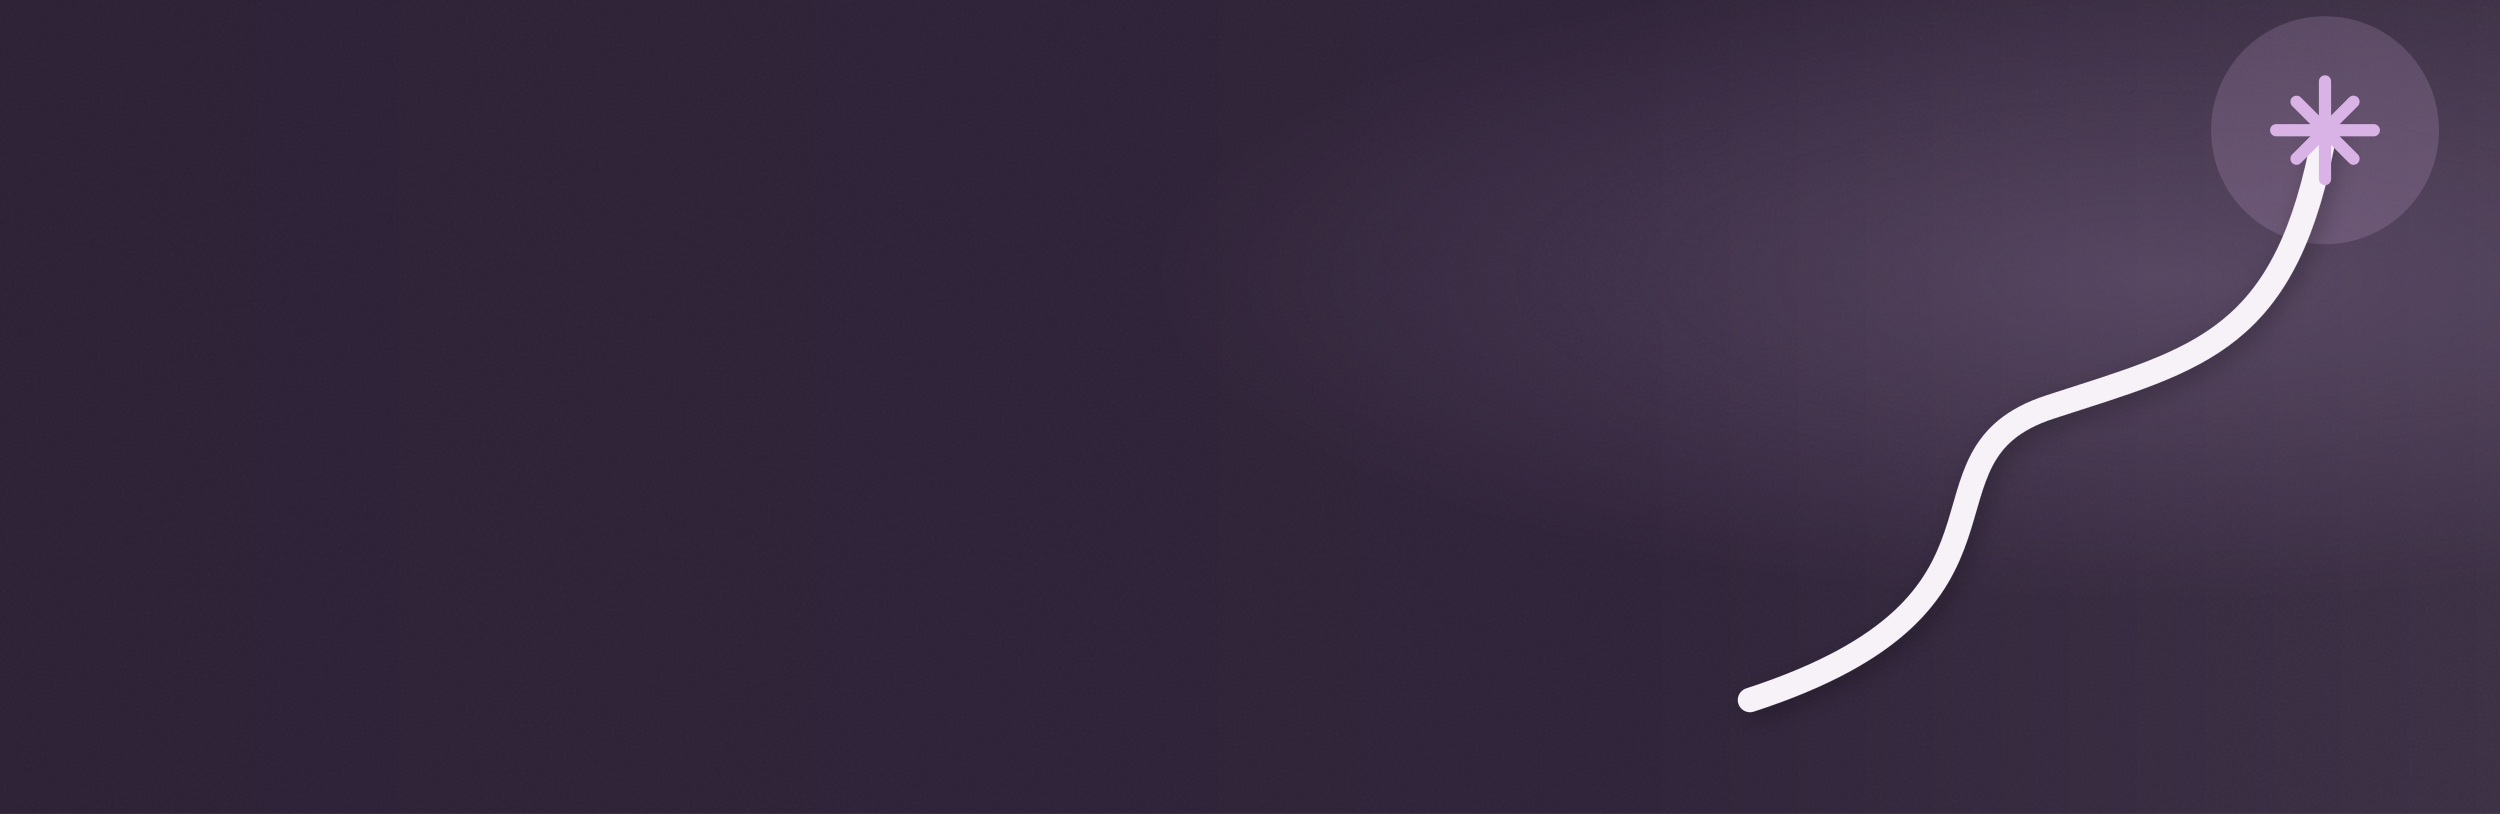
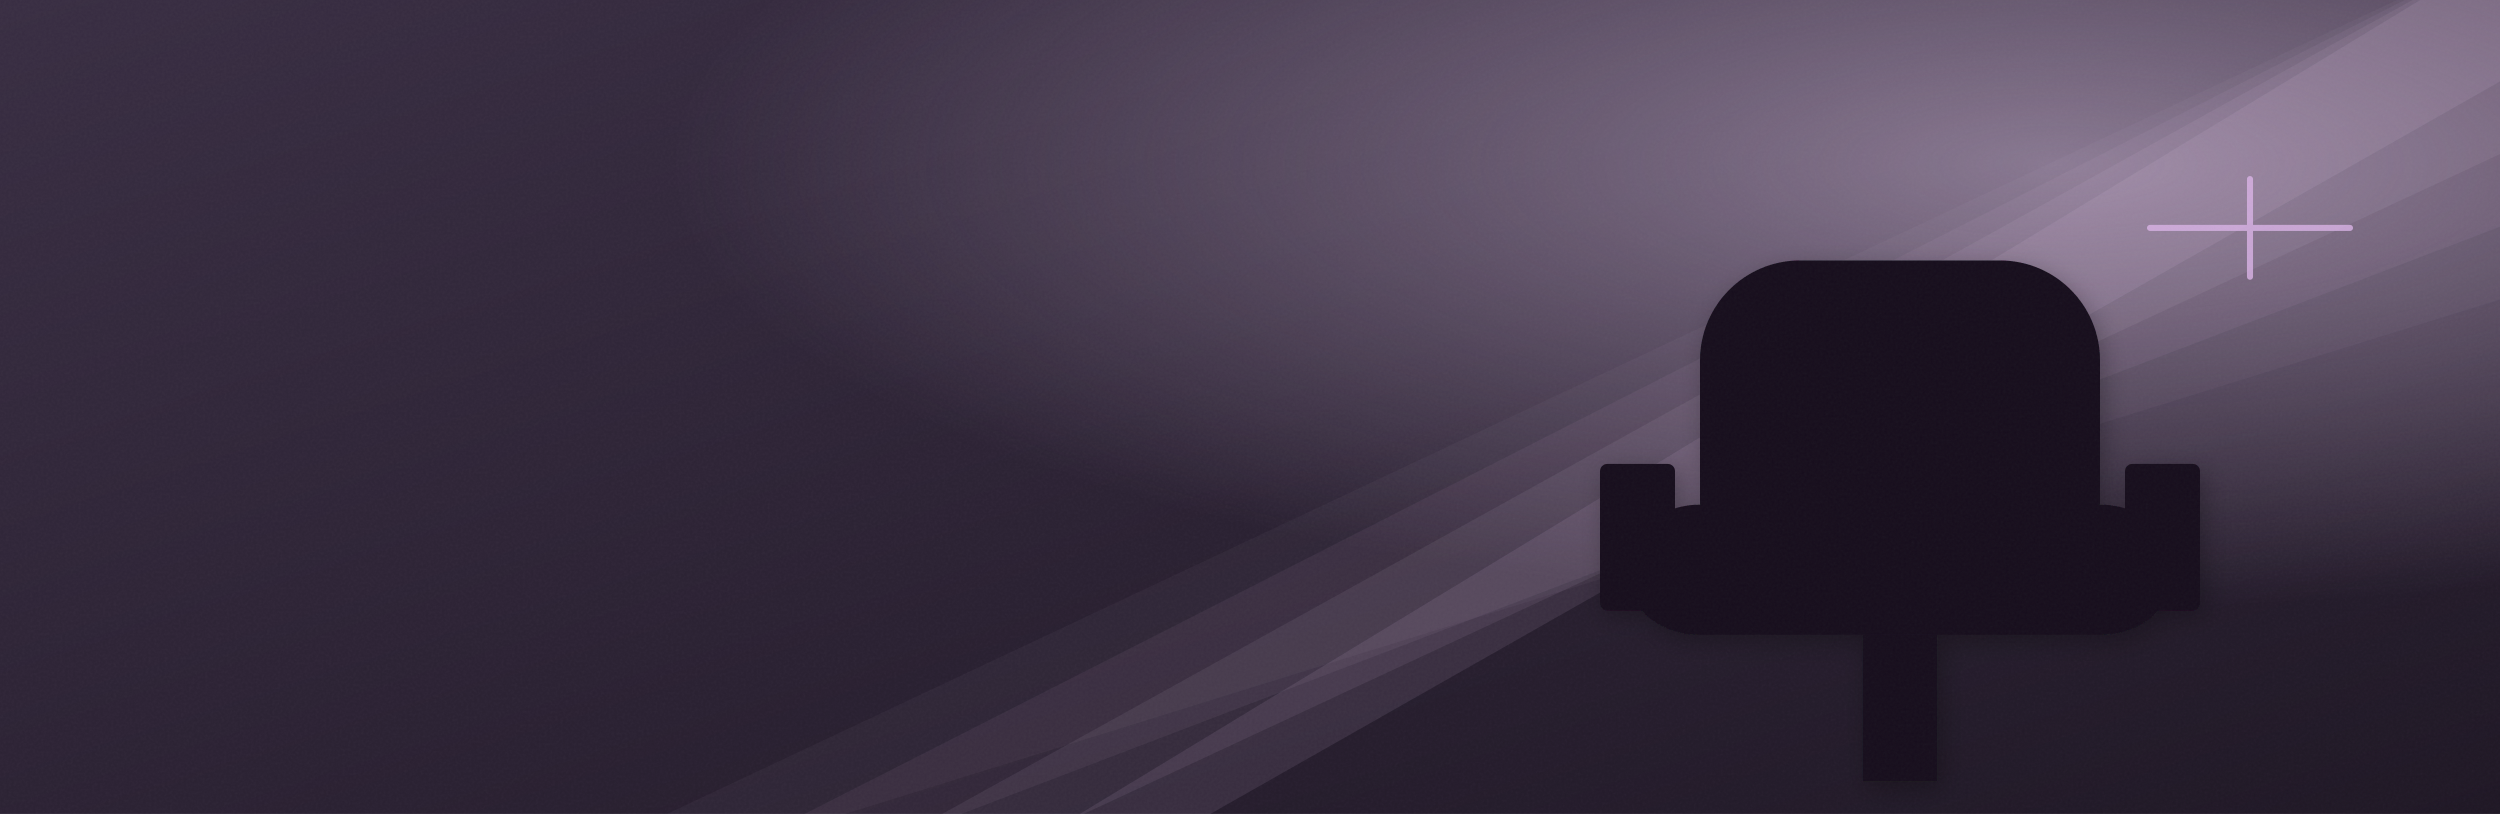
<svg xmlns="http://www.w3.org/2000/svg" width="1032" height="336" viewBox="0 0 1032 336">
  <defs>
-     <linearGradient id="bg" x1="0" y1="0" x2="1" y2="0">
-       <stop offset="0" stop-color="#2c2035" />
-       <stop offset="0.65" stop-color="#2E2238" />
-       <stop offset="1" stop-color="#3b2f44" />
+     <linearGradient id="bg" x1="0" y1="0" x2="1" y2="1">
+       <stop offset="0" stop-color="#382d42" />
+       <stop offset="1" stop-color="#1e1624" />
    </linearGradient>
-     <radialGradient id="halo" cx="0.86" cy="0.34" r="0.4">
-       <stop offset="0" stop-color="#D9B3E6" stop-opacity="0.2" />
-       <stop offset="1" stop-color="#D9B3E6" stop-opacity="0" />
+     <radialGradient id="spot" cx="0.82" cy="0.2" r="0.55">
+       <stop offset="0" stop-color="#e6ceef" stop-opacity="0.5" />
+       <stop offset="1" stop-color="#e6ceef" stop-opacity="0" />
    </radialGradient>
-     <filter id="sh" x="-30%" y="-30%" width="160%" height="160%">
-       <feDropShadow dx="2" dy="3" stdDeviation="5" flood-color="#000000" flood-opacity="0.25" />
+     <filter id="sh" x="-20%" y="-20%" width="140%" height="140%">
+       <feDropShadow dx="2" dy="3" stdDeviation="5" flood-color="#000000" flood-opacity="0.28" />
    </filter>
    <filter id="grain">
      <feTurbulence type="fractalNoise" baseFrequency="0.9" numOctaves="2" stitchTiles="stitch" result="n" />
      <feColorMatrix in="n" type="saturate" values="0" />
    </filter>
  </defs>
  <rect width="1032" height="336" fill="url(#bg)" />
-   <rect width="1032" height="336" fill="url(#halo)" />
+   <polygon points="1032,-20 1032,33.6 464.4,356 412.8,356" fill="#e6ceef" opacity="0.1" />
+   <polygon points="1032,-20 1032,63.6 404.4,356 352.8,356" fill="#e6ceef" opacity="0.08" />
+   <polygon points="1032,-20 1032,93.6 344.4,356 292.8,356" fill="#e6ceef" opacity="0.06" />
+   <polygon points="1032,-20 1032,123.6 284.4,356 232.8,356" fill="#e6ceef" opacity="0.04" />
+   <rect width="1032" height="336" fill="url(#spot)" />
+   <g filter="url(#sh)">
+     <g fill="#17111c">
+       <rect x="701.76" y="107.52" width="165.12" height="141.12" rx="41.28" />
+       <rect x="670.8" y="208.32" width="227.04" height="53.76" rx="30.96" />
+       <rect x="660.48" y="191.52" width="30.96" height="60.48" rx="3" />
+       <rect x="877.2" y="191.52" width="30.96" height="60.48" rx="3" />
+       <rect x="768.84" y="262.08" width="30.96" height="60.48" />
+     </g>
+   </g>
+   <g stroke="#D9B3E6" stroke-width="2.5" stroke-linecap="round" opacity="0.8">
+     <line x1="928.8" y1="73.92" x2="928.8" y2="114.24" />
+     <line x1="887.52" y1="94.08" x2="970.08" y2="94.08" />
+   </g>
  <rect width="1032" height="336" filter="url(#grain)" opacity="0.04" />
-   <circle cx="959.76" cy="53.76" r="47.04" fill="#D9B3E6" opacity="0.18" />
-   <g filter="url(#sh)">
-     <path d="M 722.4 288.96 C 846.24 248.64, 784.32 188.16, 846.24 168 S 944.28 141.12, 959.76 53.76" fill="none" stroke="#F7F1F8" stroke-width="10.08" stroke-linecap="round" />
-   </g>
-   <g transform="translate(959.76 53.76)" stroke="#D9B3E6" stroke-width="5.04" stroke-linecap="round">
-     <line x1="0" y1="-20.16" x2="0" y2="20.16" />
-     <line x1="-20.16" y1="0" x2="20.16" y2="0" />
-     <line x1="-11.76" y1="-11.76" x2="11.76" y2="11.76" />
-     <line x1="11.76" y1="-11.76" x2="-11.76" y2="11.76" />
-   </g>
</svg>
